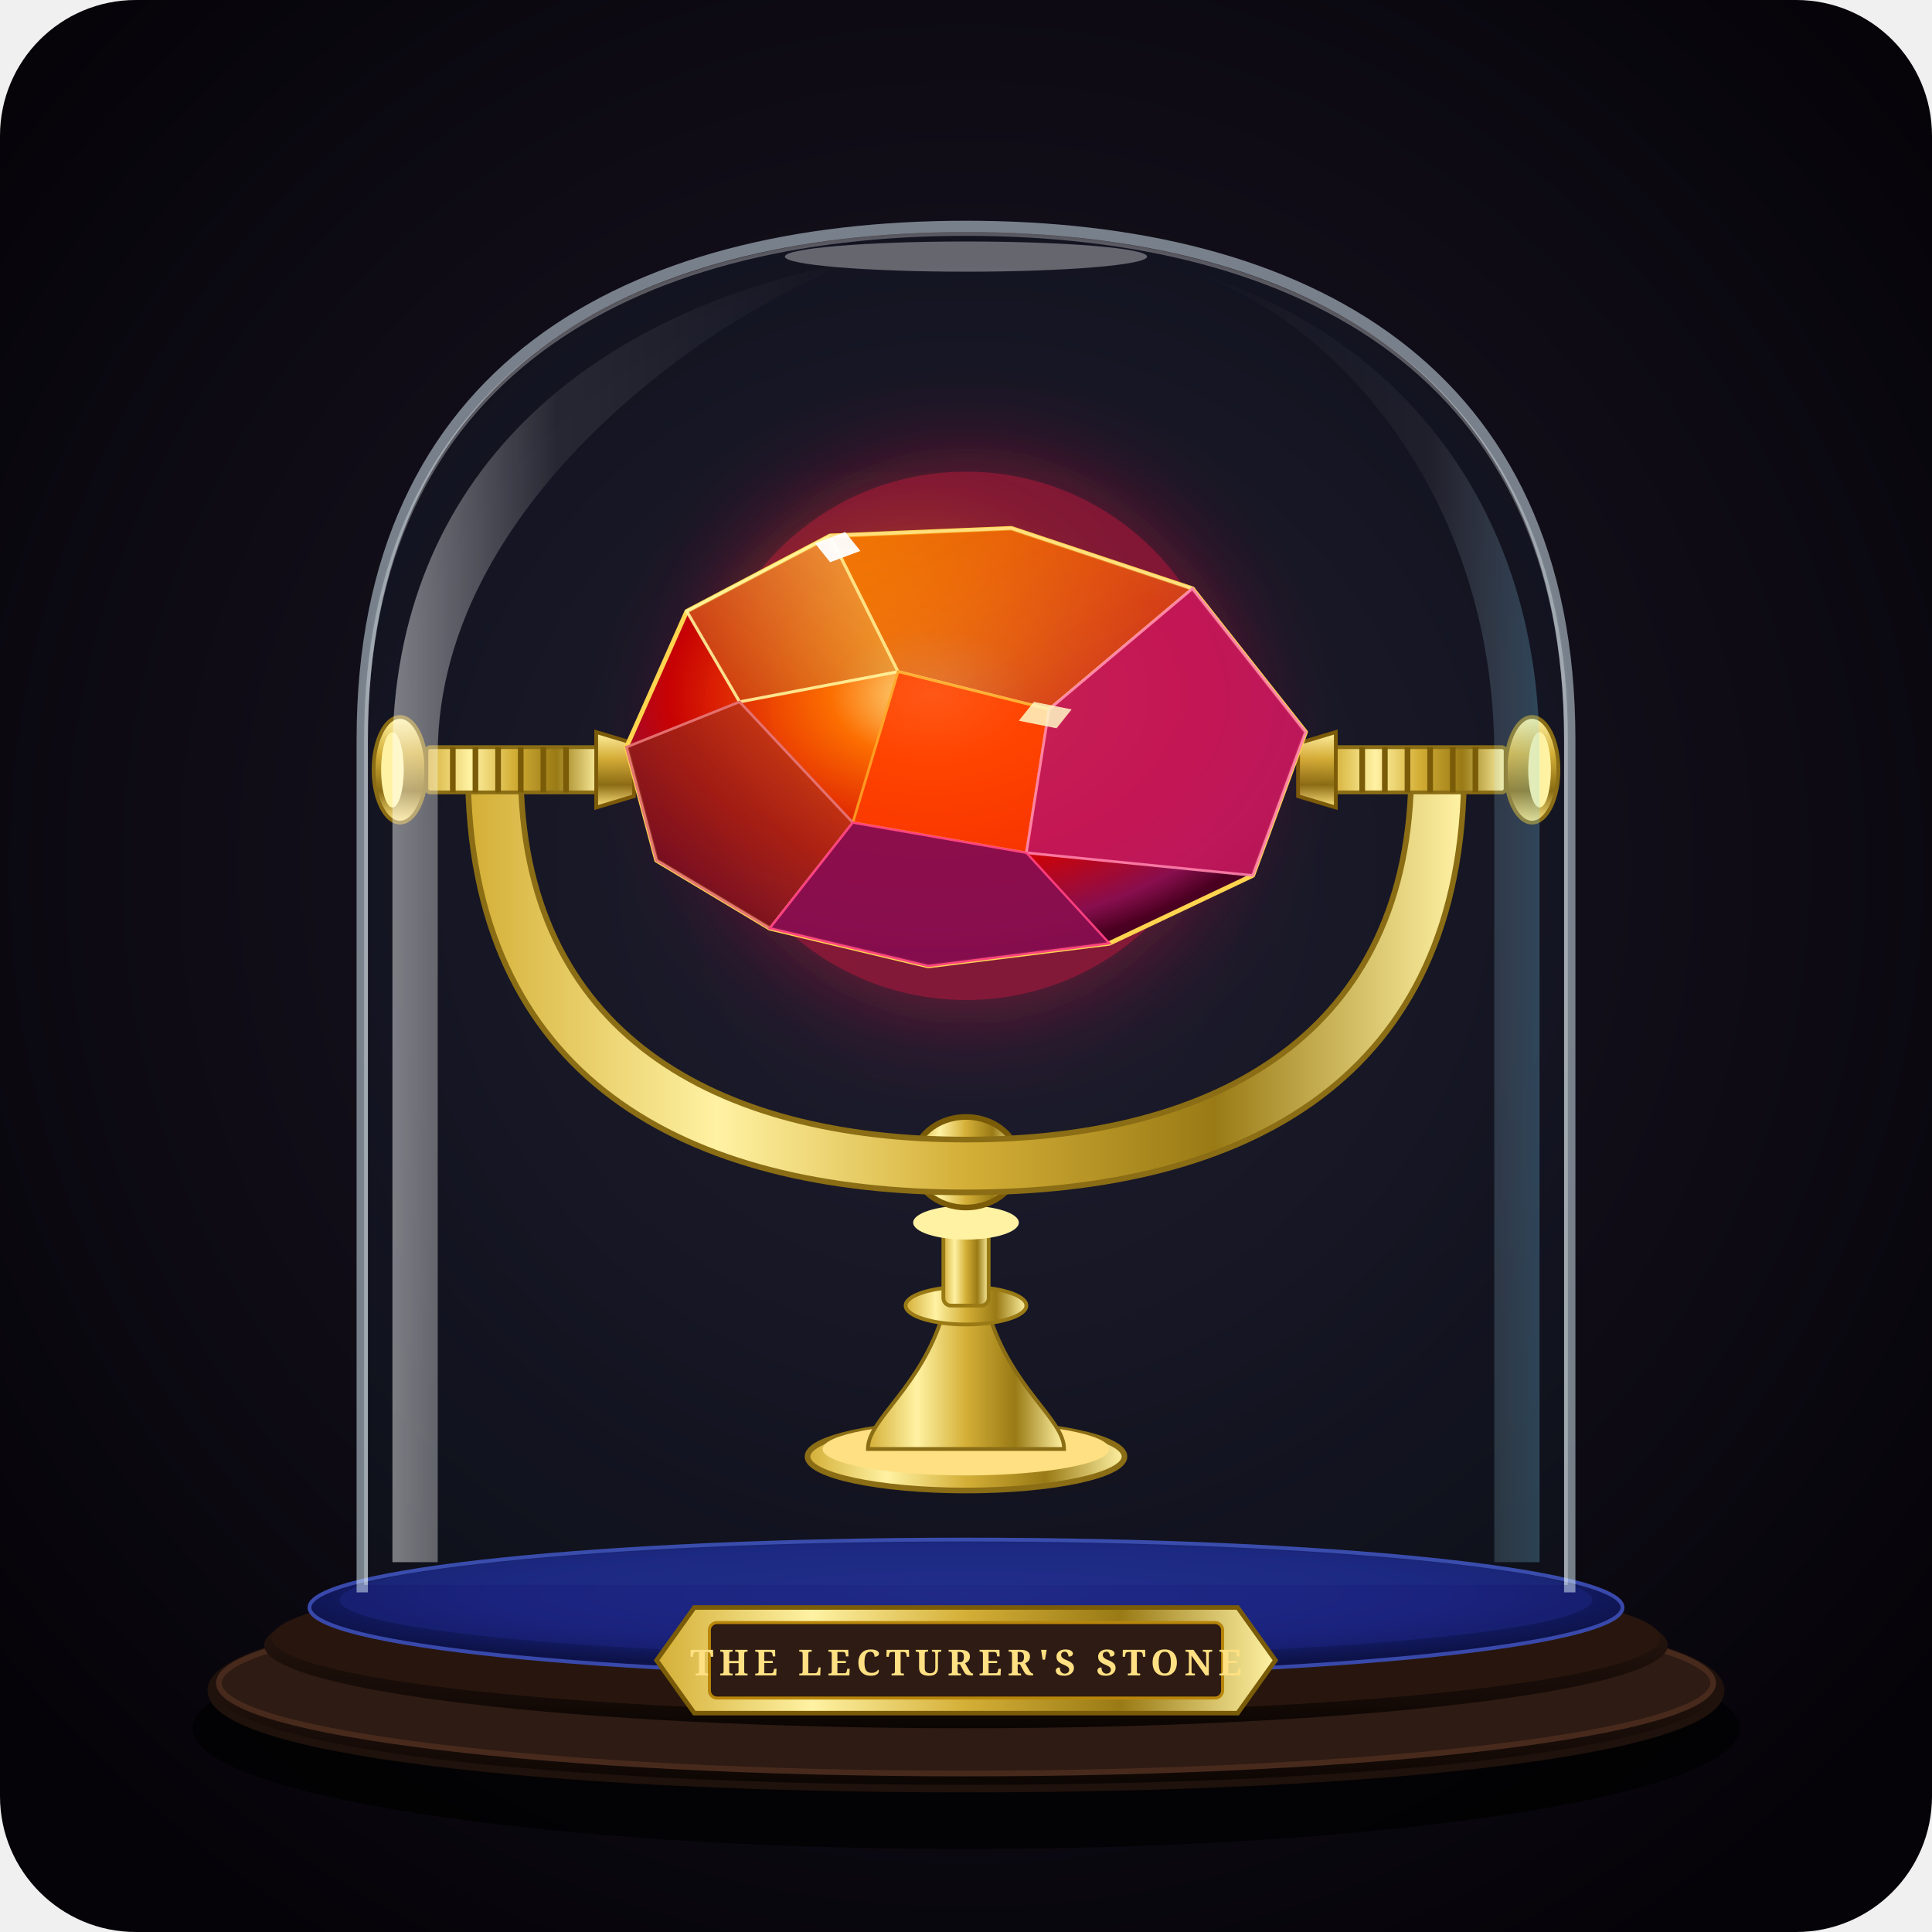
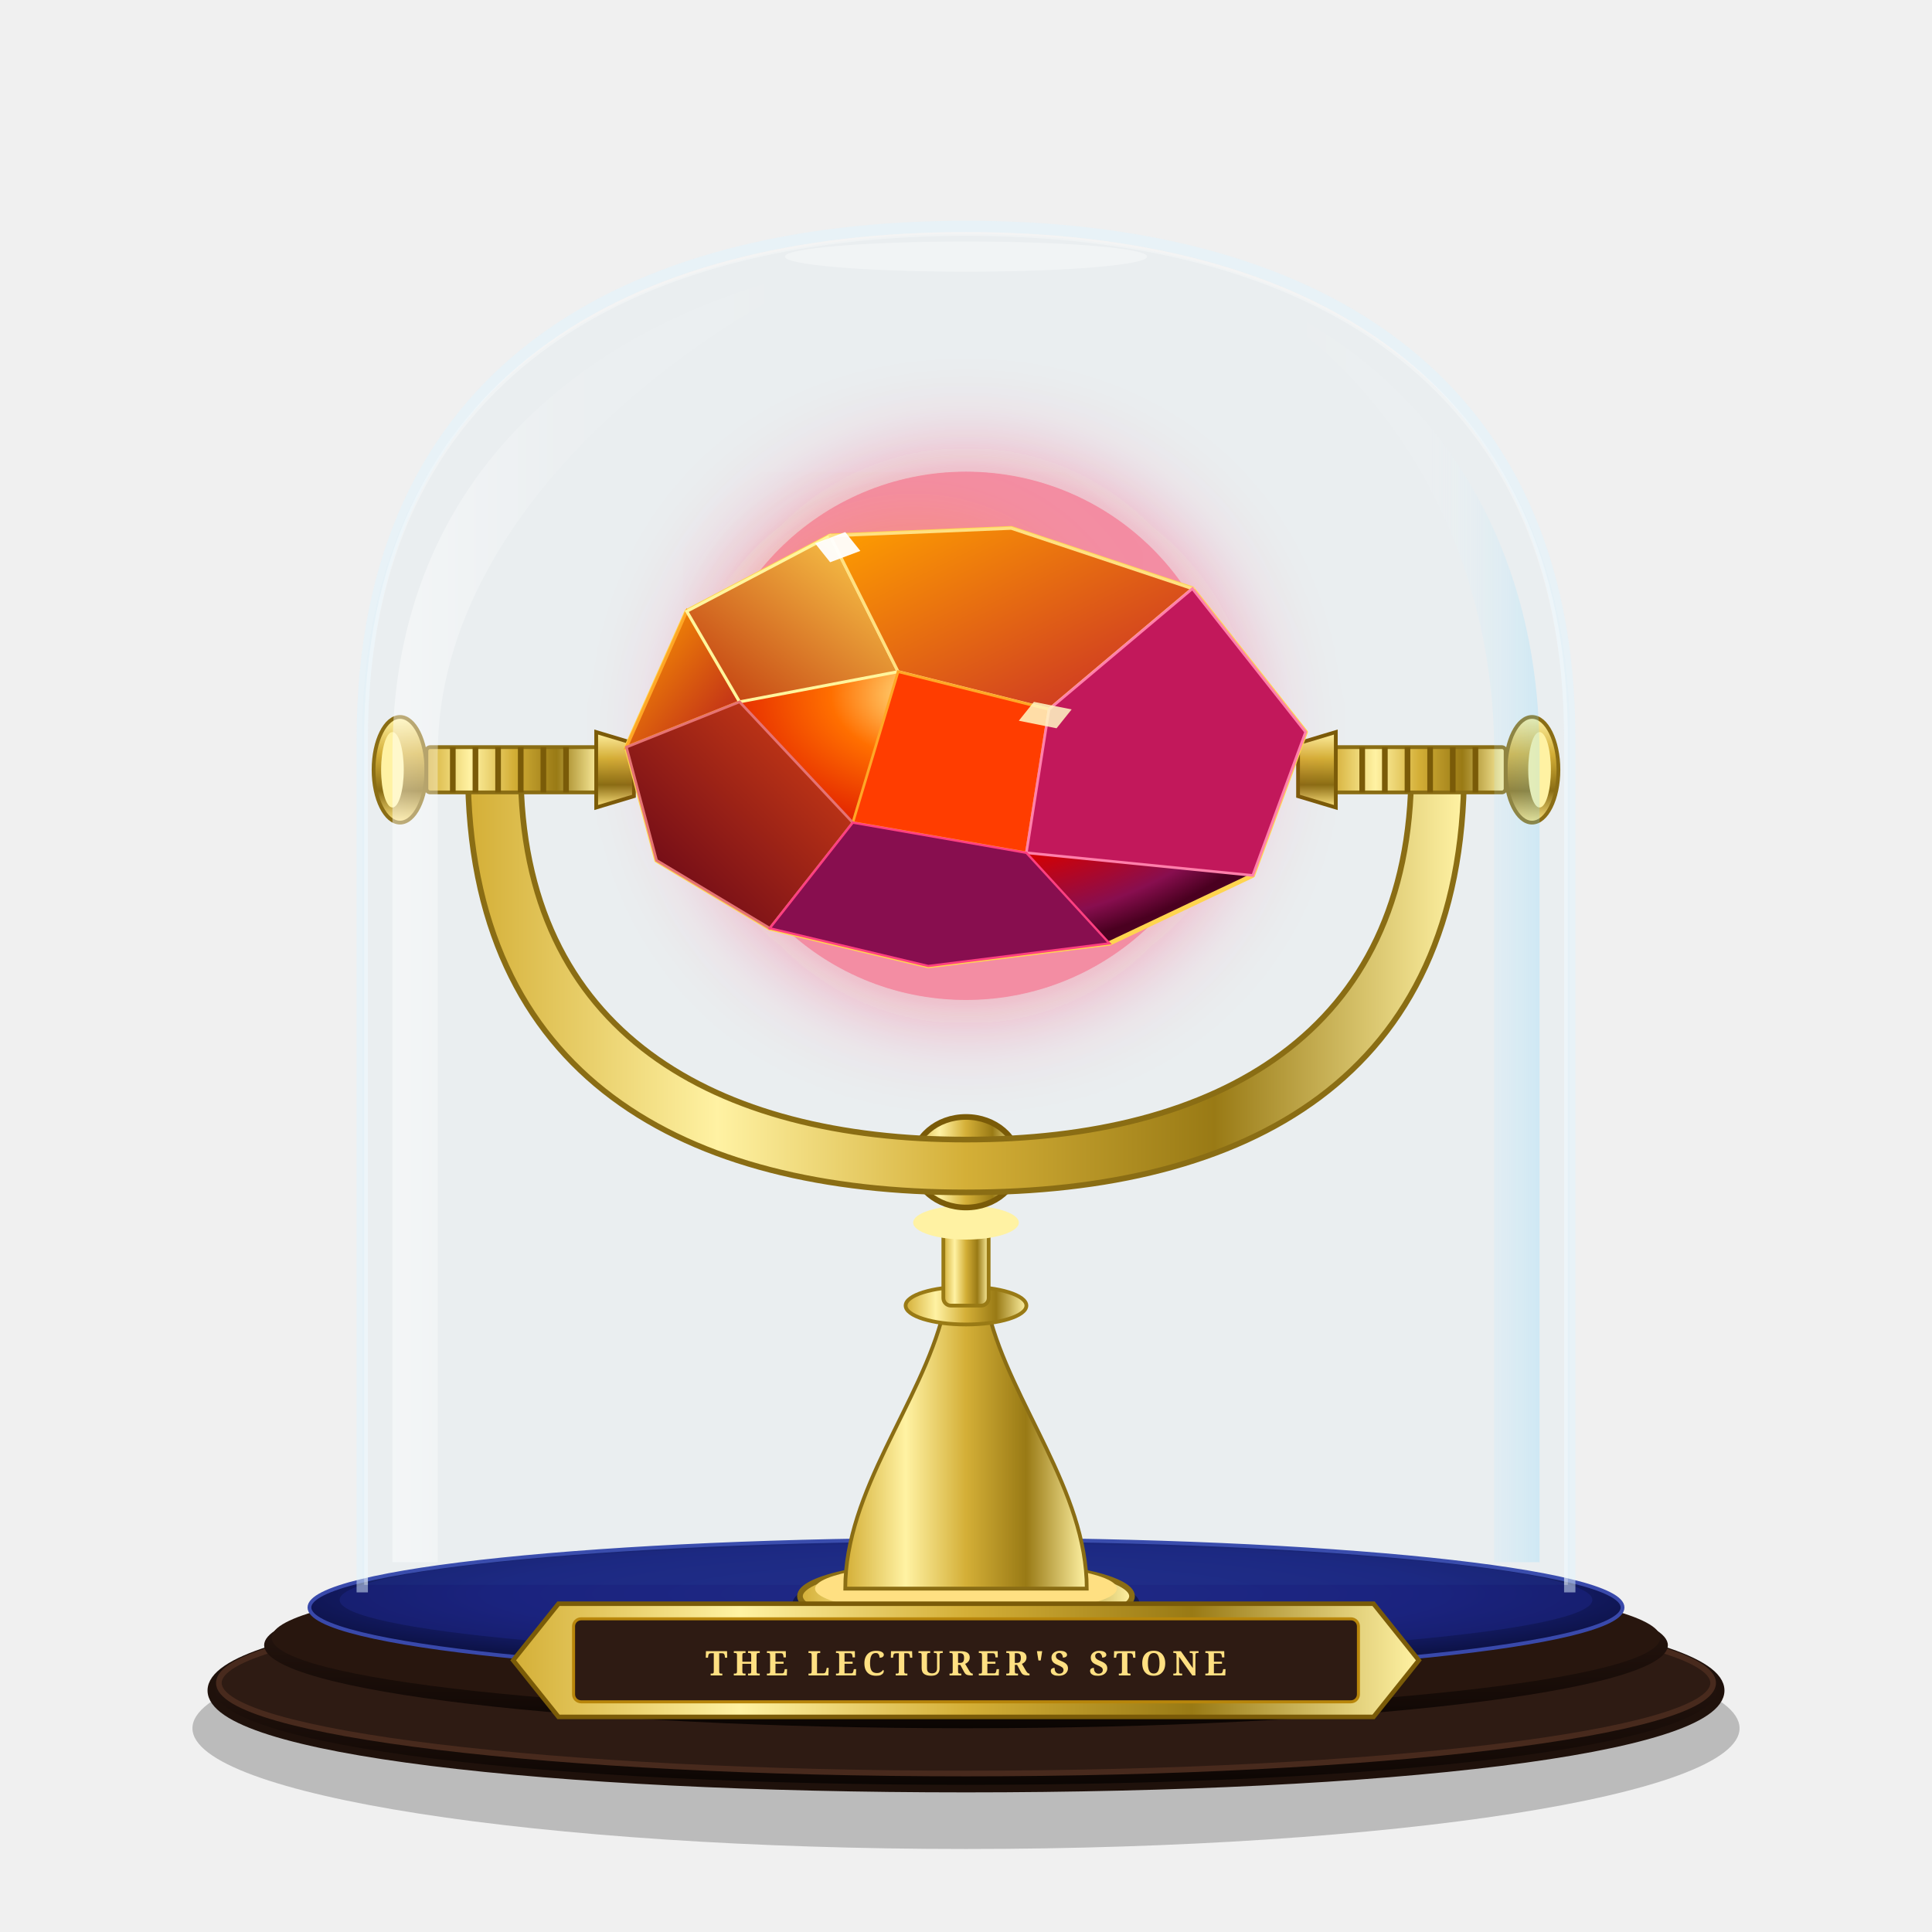
<svg xmlns="http://www.w3.org/2000/svg" viewBox="0 0 512 512" width="100%" height="100%">
  <defs>
    <radialGradient id="bgGlow" cx="50%" cy="45%" r="65%">
      <stop offset="0%" stop-color="#1e1828" />
      <stop offset="60%" stop-color="#0f0c16" />
      <stop offset="100%" stop-color="#050308" />
    </radialGradient>
    <linearGradient id="brassGradH" x1="0%" y1="0%" x2="100%" y2="0%">
      <stop offset="0%" stop-color="#D4AF37" />
      <stop offset="25%" stop-color="#FFF2A3" />
      <stop offset="50%" stop-color="#D4AF37" />
      <stop offset="75%" stop-color="#997A15" />
      <stop offset="100%" stop-color="#FFF2A3" />
    </linearGradient>
    <linearGradient id="brassGradV" x1="0%" y1="0%" x2="0%" y2="100%">
      <stop offset="0%" stop-color="#FFF2A3" />
      <stop offset="35%" stop-color="#D4AF37" />
      <stop offset="70%" stop-color="#8A6D14" />
      <stop offset="100%" stop-color="#FFE57F" />
    </linearGradient>
    <linearGradient id="woodBaseGrad" x1="0%" y1="0%" x2="0%" y2="100%">
      <stop offset="0%" stop-color="#3A2318" />
      <stop offset="40%" stop-color="#24140E" />
      <stop offset="85%" stop-color="#140A06" />
      <stop offset="100%" stop-color="#0A0503" />
    </linearGradient>
    <radialGradient id="velvetGrad" cx="50%" cy="40%" r="55%">
      <stop offset="0%" stop-color="#283593" />
      <stop offset="65%" stop-color="#1A237E" />
      <stop offset="100%" stop-color="#0D134A" />
    </radialGradient>
    <radialGradient id="stoneCore" cx="45%" cy="38%" r="60%">
-       <stop offset="0%" stop-color="#FFF59D" stop-opacity="0.95" />
-       <stop offset="25%" stop-color="#FF6F00" stop-opacity="0.95" />
-       <stop offset="65%" stop-color="#D50000" stop-opacity="0.92" />
-       <stop offset="90%" stop-color="#880E4F" stop-opacity="0.95" />
-       <stop offset="100%" stop-color="#4A0020" stop-opacity="1" />
+       <stop offset="0%" stop-color="#FFF59D" />
+       <stop offset="25%" stop-color="#FF6F00" />
+       <stop offset="65%" stop-color="#D50000" />
+       <stop offset="90%" stop-color="#880E4F" />
+       <stop offset="100%" stop-color="#4A0020" />
    </radialGradient>
+     <linearGradient id="stoneFacetLeft" x1="0%" y1="0%" x2="100%" y2="100%">
+       <stop offset="0%" stop-color="#FFA000" />
+       <stop offset="100%" stop-color="#B71C1C" />
+     </linearGradient>
    <linearGradient id="stoneFacet1" x1="0%" y1="0%" x2="100%" y2="100%">
-       <stop offset="0%" stop-color="#FFA000" stop-opacity="0.8" />
-       <stop offset="100%" stop-color="#C62828" stop-opacity="0.9" />
+       <stop offset="0%" stop-color="#FFA000" />
+       <stop offset="100%" stop-color="#C62828" />
    </linearGradient>
    <linearGradient id="stoneFacet2" x1="100%" y1="0%" x2="0%" y2="100%">
-       <stop offset="0%" stop-color="#FFD54F" stop-opacity="0.85" />
-       <stop offset="100%" stop-color="#BF360C" stop-opacity="0.75" />
+       <stop offset="0%" stop-color="#FFD54F" />
+       <stop offset="100%" stop-color="#BF360C" />
    </linearGradient>
    <linearGradient id="stoneFacet3" x1="0%" y1="100%" x2="100%" y2="0%">
-       <stop offset="0%" stop-color="#5C0018" stop-opacity="0.9" />
-       <stop offset="100%" stop-color="#D84315" stop-opacity="0.85" />
+       <stop offset="0%" stop-color="#5C0018" />
+       <stop offset="100%" stop-color="#D84315" />
    </linearGradient>
    <linearGradient id="glassReflectionL" x1="0%" y1="0%" x2="100%" y2="0%">
      <stop offset="0%" stop-color="#FFFFFF" stop-opacity="0.45" />
      <stop offset="35%" stop-color="#FFFFFF" stop-opacity="0.08" />
      <stop offset="100%" stop-color="#FFFFFF" stop-opacity="0.0" />
    </linearGradient>
    <linearGradient id="glassReflectionR" x1="100%" y1="0%" x2="0%" y2="0%">
      <stop offset="0%" stop-color="#80D8FF" stop-opacity="0.25" />
      <stop offset="30%" stop-color="#FFFFFF" stop-opacity="0.05" />
      <stop offset="100%" stop-color="#FFFFFF" stop-opacity="0.0" />
    </linearGradient>
    <filter id="gemGlow" x="-30%" y="-30%" width="160%" height="160%">
      <feGaussianBlur stdDeviation="14" result="blur" />
      <feComposite in="SourceGraphic" in2="blur" operator="over" />
    </filter>
  </defs>
-   <rect width="512" height="512" rx="36" fill="url(#bgGlow)" />
-   <ellipse cx="256" cy="458" rx="205" ry="32" fill="#000000" opacity="0.75" />
+   <ellipse cx="256" cy="458" rx="205" ry="32" fill="#000000" opacity="0.22" />
  <path d="M 56 448 C 56 432 145 422 256 422 C 367 422 456 432 456 448 C 456 464 367 474 256 474 C 145 474 56 464 56 448 Z" fill="url(#woodBaseGrad)" stroke="#1F110B" stroke-width="2" />
  <ellipse cx="256" cy="446" rx="198" ry="24" fill="#2E1B13" stroke="#482A1D" stroke-width="1.5" />
  <ellipse cx="256" cy="436" rx="186" ry="22" fill="url(#woodBaseGrad)" />
  <ellipse cx="256" cy="434" rx="184" ry="20" fill="#28160E" />
  <ellipse cx="256" cy="426" rx="174" ry="18" fill="url(#velvetGrad)" stroke="#3949AB" stroke-width="1" />
  <ellipse cx="256" cy="424" rx="166" ry="15" fill="#1A237E" opacity="0.6" />
  <path d="M 96 420 L 96 196 C 96 100 168 62 256 62 C 344 62 416 100 416 196 L 416 420 Z" fill="#4FC3F7" fill-opacity="0.04" />
-   <ellipse cx="256" cy="386" rx="42" ry="9" fill="url(#brassGradH)" stroke="#8A6D14" stroke-width="1.5" />
-   <ellipse cx="256" cy="384" rx="38" ry="7" fill="#FFE082" />
-   <path d="M 230 384 C 230 376 244 368 250 348 L 262 348 C 268 368 282 376 282 384 Z" fill="url(#brassGradH)" stroke="#8A6D14" stroke-width="1" />
+   <ellipse cx="256" cy="425" rx="46" ry="10" fill="#0A0E2A" opacity="0.6" />
+   <ellipse cx="256" cy="423" rx="44" ry="9" fill="url(#brassGradH)" stroke="#8A6D14" stroke-width="1.5" />
+   <ellipse cx="256" cy="421" rx="40" ry="7" fill="#FFE082" />
+   <path d="M 224 421 C 224 395 244 372 250 348 L 262 348 C 268 372 288 395 288 421 Z" fill="url(#brassGradH)" stroke="#8A6D14" stroke-width="1" />
  <ellipse cx="256" cy="346" rx="16" ry="5" fill="url(#brassGradH)" stroke="#997A15" stroke-width="1" />
  <rect x="250" y="324" width="12" height="22" rx="2" fill="url(#brassGradH)" stroke="#997A15" stroke-width="1" />
  <ellipse cx="256" cy="324" rx="14" ry="4.5" fill="#FFF2A3" />
  <ellipse cx="256" cy="308" rx="14" ry="12" fill="url(#brassGradH)" stroke="#7A5B08" stroke-width="1.5" />
  <circle cx="256" cy="307" r="5" fill="#5D4037" opacity="0.4" />
  <path d="M 124 204 C 124 286 182 316 256 316 C 330 316 388 286 388 204 L 374 204 C 374 274 322 302 256 302 C 190 302 138 274 138 204 Z" fill="url(#brassGradH)" stroke="#8A6D14" stroke-width="1.5" />
  <ellipse cx="106" cy="204" rx="7" ry="14" fill="url(#brassGradV)" stroke="#8A6D14" stroke-width="1" />
  <ellipse cx="104" cy="204" rx="3" ry="10" fill="#FFF2A3" />
  <rect x="113" y="198" width="46" height="12" rx="1" fill="url(#brassGradH)" stroke="#8A6D14" stroke-width="1" />
  <line x1="120" y1="198" x2="120" y2="210" stroke="#7A5B08" stroke-width="1.5" />
  <line x1="126" y1="198" x2="126" y2="210" stroke="#7A5B08" stroke-width="1.5" />
  <line x1="132" y1="198" x2="132" y2="210" stroke="#7A5B08" stroke-width="1.5" />
  <line x1="138" y1="198" x2="138" y2="210" stroke="#7A5B08" stroke-width="1.5" />
  <line x1="144" y1="198" x2="144" y2="210" stroke="#7A5B08" stroke-width="1.5" />
  <line x1="150" y1="198" x2="150" y2="210" stroke="#7A5B08" stroke-width="1.5" />
  <path d="M 158 194 L 168 197 L 168 211 L 158 214 Z" fill="url(#brassGradV)" stroke="#7A5B08" stroke-width="1" />
  <ellipse cx="406" cy="204" rx="7" ry="14" fill="url(#brassGradV)" stroke="#8A6D14" stroke-width="1" />
  <ellipse cx="408" cy="204" rx="3" ry="10" fill="#FFF2A3" />
  <rect x="353" y="198" width="46" height="12" rx="1" fill="url(#brassGradH)" stroke="#8A6D14" stroke-width="1" />
  <line x1="361" y1="198" x2="361" y2="210" stroke="#7A5B08" stroke-width="1.5" />
  <line x1="367" y1="198" x2="367" y2="210" stroke="#7A5B08" stroke-width="1.5" />
  <line x1="373" y1="198" x2="373" y2="210" stroke="#7A5B08" stroke-width="1.5" />
  <line x1="379" y1="198" x2="379" y2="210" stroke="#7A5B08" stroke-width="1.5" />
  <line x1="385" y1="198" x2="385" y2="210" stroke="#7A5B08" stroke-width="1.5" />
  <line x1="391" y1="198" x2="391" y2="210" stroke="#7A5B08" stroke-width="1.5" />
  <path d="M 354 194 L 344 197 L 344 211 L 354 214 Z" fill="url(#brassGradV)" stroke="#7A5B08" stroke-width="1" />
  <circle cx="256" cy="195" r="70" fill="#FF1744" opacity="0.45" filter="url(#gemGlow)" />
  <circle cx="242" cy="186" r="38" fill="#FF9100" opacity="0.55" filter="url(#gemGlow)" />
  <g id="sorcerersStone">
+     <path d="       M 166 198       L 182 162       L 220 142       L 268 140       L 316 156       L 346 194       L 332 232       L 294 250       L 246 256       L 204 246       L 174 228       Z     " fill="#4A0018" />
    <path d="       M 166 198       L 182 162       L 220 142       L 268 140       L 316 156       L 346 194       L 332 232       L 294 250       L 246 256       L 204 246       L 174 228       Z     " fill="url(#stoneCore)" stroke="#FFD54F" stroke-width="1.2" stroke-linejoin="round" />
-     <path d="M 182 162 L 220 142 L 238 178 L 196 186 Z" fill="url(#stoneFacet2)" opacity="0.9" stroke="#FFF59D" stroke-width="0.8" />
-     <path d="M 220 142 L 268 140 L 316 156 L 278 188 L 238 178 Z" fill="url(#stoneFacet1)" opacity="0.92" stroke="#FFE082" stroke-width="0.8" />
-     <path d="M 238 178 L 278 188 L 272 226 L 226 218 Z" fill="#FF3D00" opacity="0.85" stroke="#FFA726" stroke-width="0.7" />
-     <path d="M 166 198 L 196 186 L 226 218 L 204 246 L 174 228 Z" fill="url(#stoneFacet3)" opacity="0.95" stroke="#E57373" stroke-width="0.7" />
-     <path d="M 278 188 L 316 156 L 346 194 L 332 232 L 272 226 Z" fill="#C2185B" opacity="0.92" stroke="#FF80AB" stroke-width="0.7" />
-     <path d="M 226 218 L 272 226 L 294 250 L 246 256 L 204 246 Z" fill="#880E4F" opacity="0.95" stroke="#FF4081" stroke-width="0.6" />
+     <path d="M 166 198 L 182 162 L 196 186 Z" fill="url(#stoneFacetLeft)" stroke="#FFA726" stroke-width="0.8" />
+     <path d="M 182 162 L 220 142 L 238 178 L 196 186 Z" fill="url(#stoneFacet2)" stroke="#FFF59D" stroke-width="0.8" />
+     <path d="M 220 142 L 268 140 L 316 156 L 278 188 L 238 178 Z" fill="url(#stoneFacet1)" stroke="#FFE082" stroke-width="0.8" />
+     <path d="M 238 178 L 278 188 L 272 226 L 226 218 Z" fill="#FF3D00" stroke="#FFA726" stroke-width="0.7" />
+     <path d="M 166 198 L 196 186 L 226 218 L 204 246 L 174 228 Z" fill="url(#stoneFacet3)" stroke="#E57373" stroke-width="0.7" />
+     <path d="M 278 188 L 316 156 L 346 194 L 332 232 L 272 226 Z" fill="#C2185B" stroke="#FF80AB" stroke-width="0.7" />
+     <path d="M 226 218 L 272 226 L 294 250 L 246 256 L 204 246 Z" fill="#880E4F" stroke="#FF4081" stroke-width="0.6" />
    <polygon points="216,144 224,141 228,146 220,149" fill="#FFFFFF" opacity="0.95" />
    <polygon points="274,186 284,188 280,193 270,191" fill="#FFF9C4" opacity="0.85" />
  </g>
  <g transform="translate(0, 10)">
-     <path d="M 184 416 L 328 416 L 338 430 L 328 444 L 184 444 L 174 430 Z" fill="url(#brassGradH)" stroke="#7A5B08" stroke-width="1.2" />
-     <rect x="188" y="420" width="136" height="20" fill="#2E1B13" stroke="#B8860B" stroke-width="0.8" rx="2" />
-     <text x="256" y="434" font-family="'Cinzel', 'Trajan Pro', 'Georgia', serif" font-size="9.5" font-weight="900" letter-spacing="1.5" fill="#FFE082" text-anchor="middle">THE LECTURER'S STONE</text>
+     <path d="M 148 415 L 364 415 L 376 430 L 364 445 L 148 445 L 136 430 Z" fill="url(#brassGradH)" stroke="#7A5B08" stroke-width="1.2" />
+     <rect x="152" y="419" width="208" height="22" fill="#2E1B13" stroke="#B8860B" stroke-width="0.8" rx="2" />
+     <text x="256" y="434" font-family="'Cinzel', 'Trajan Pro', 'Georgia', serif" font-size="9" font-weight="900" letter-spacing="1.4" fill="#FFE082" text-anchor="middle">THE LECTURER'S STONE</text>
  </g>
  <path d="M 96 422 L 96 196 C 96 98 166 60 256 60 C 346 60 416 98 416 196 L 416 422" fill="none" stroke="#E1F5FE" stroke-width="3" stroke-opacity="0.5" />
  <path d="M 97 420 L 97 196 C 97 100 167 62 256 62 C 345 62 415 100 415 196 L 415 420" fill="none" stroke="#FFFFFF" stroke-width="1" stroke-opacity="0.3" />
  <path d="M 104 414 L 104 200 C 104 126 156 82 228 69 C 196 79 116 130 116 200 L 116 414 Z" fill="url(#glassReflectionL)" />
  <path d="M 408 414 L 408 200 C 408 132 368 86 312 71 C 352 82 396 130 396 200 L 396 414 Z" fill="url(#glassReflectionR)" />
  <ellipse cx="256" cy="68" rx="48" ry="4" fill="#FFFFFF" opacity="0.35" />
</svg>
